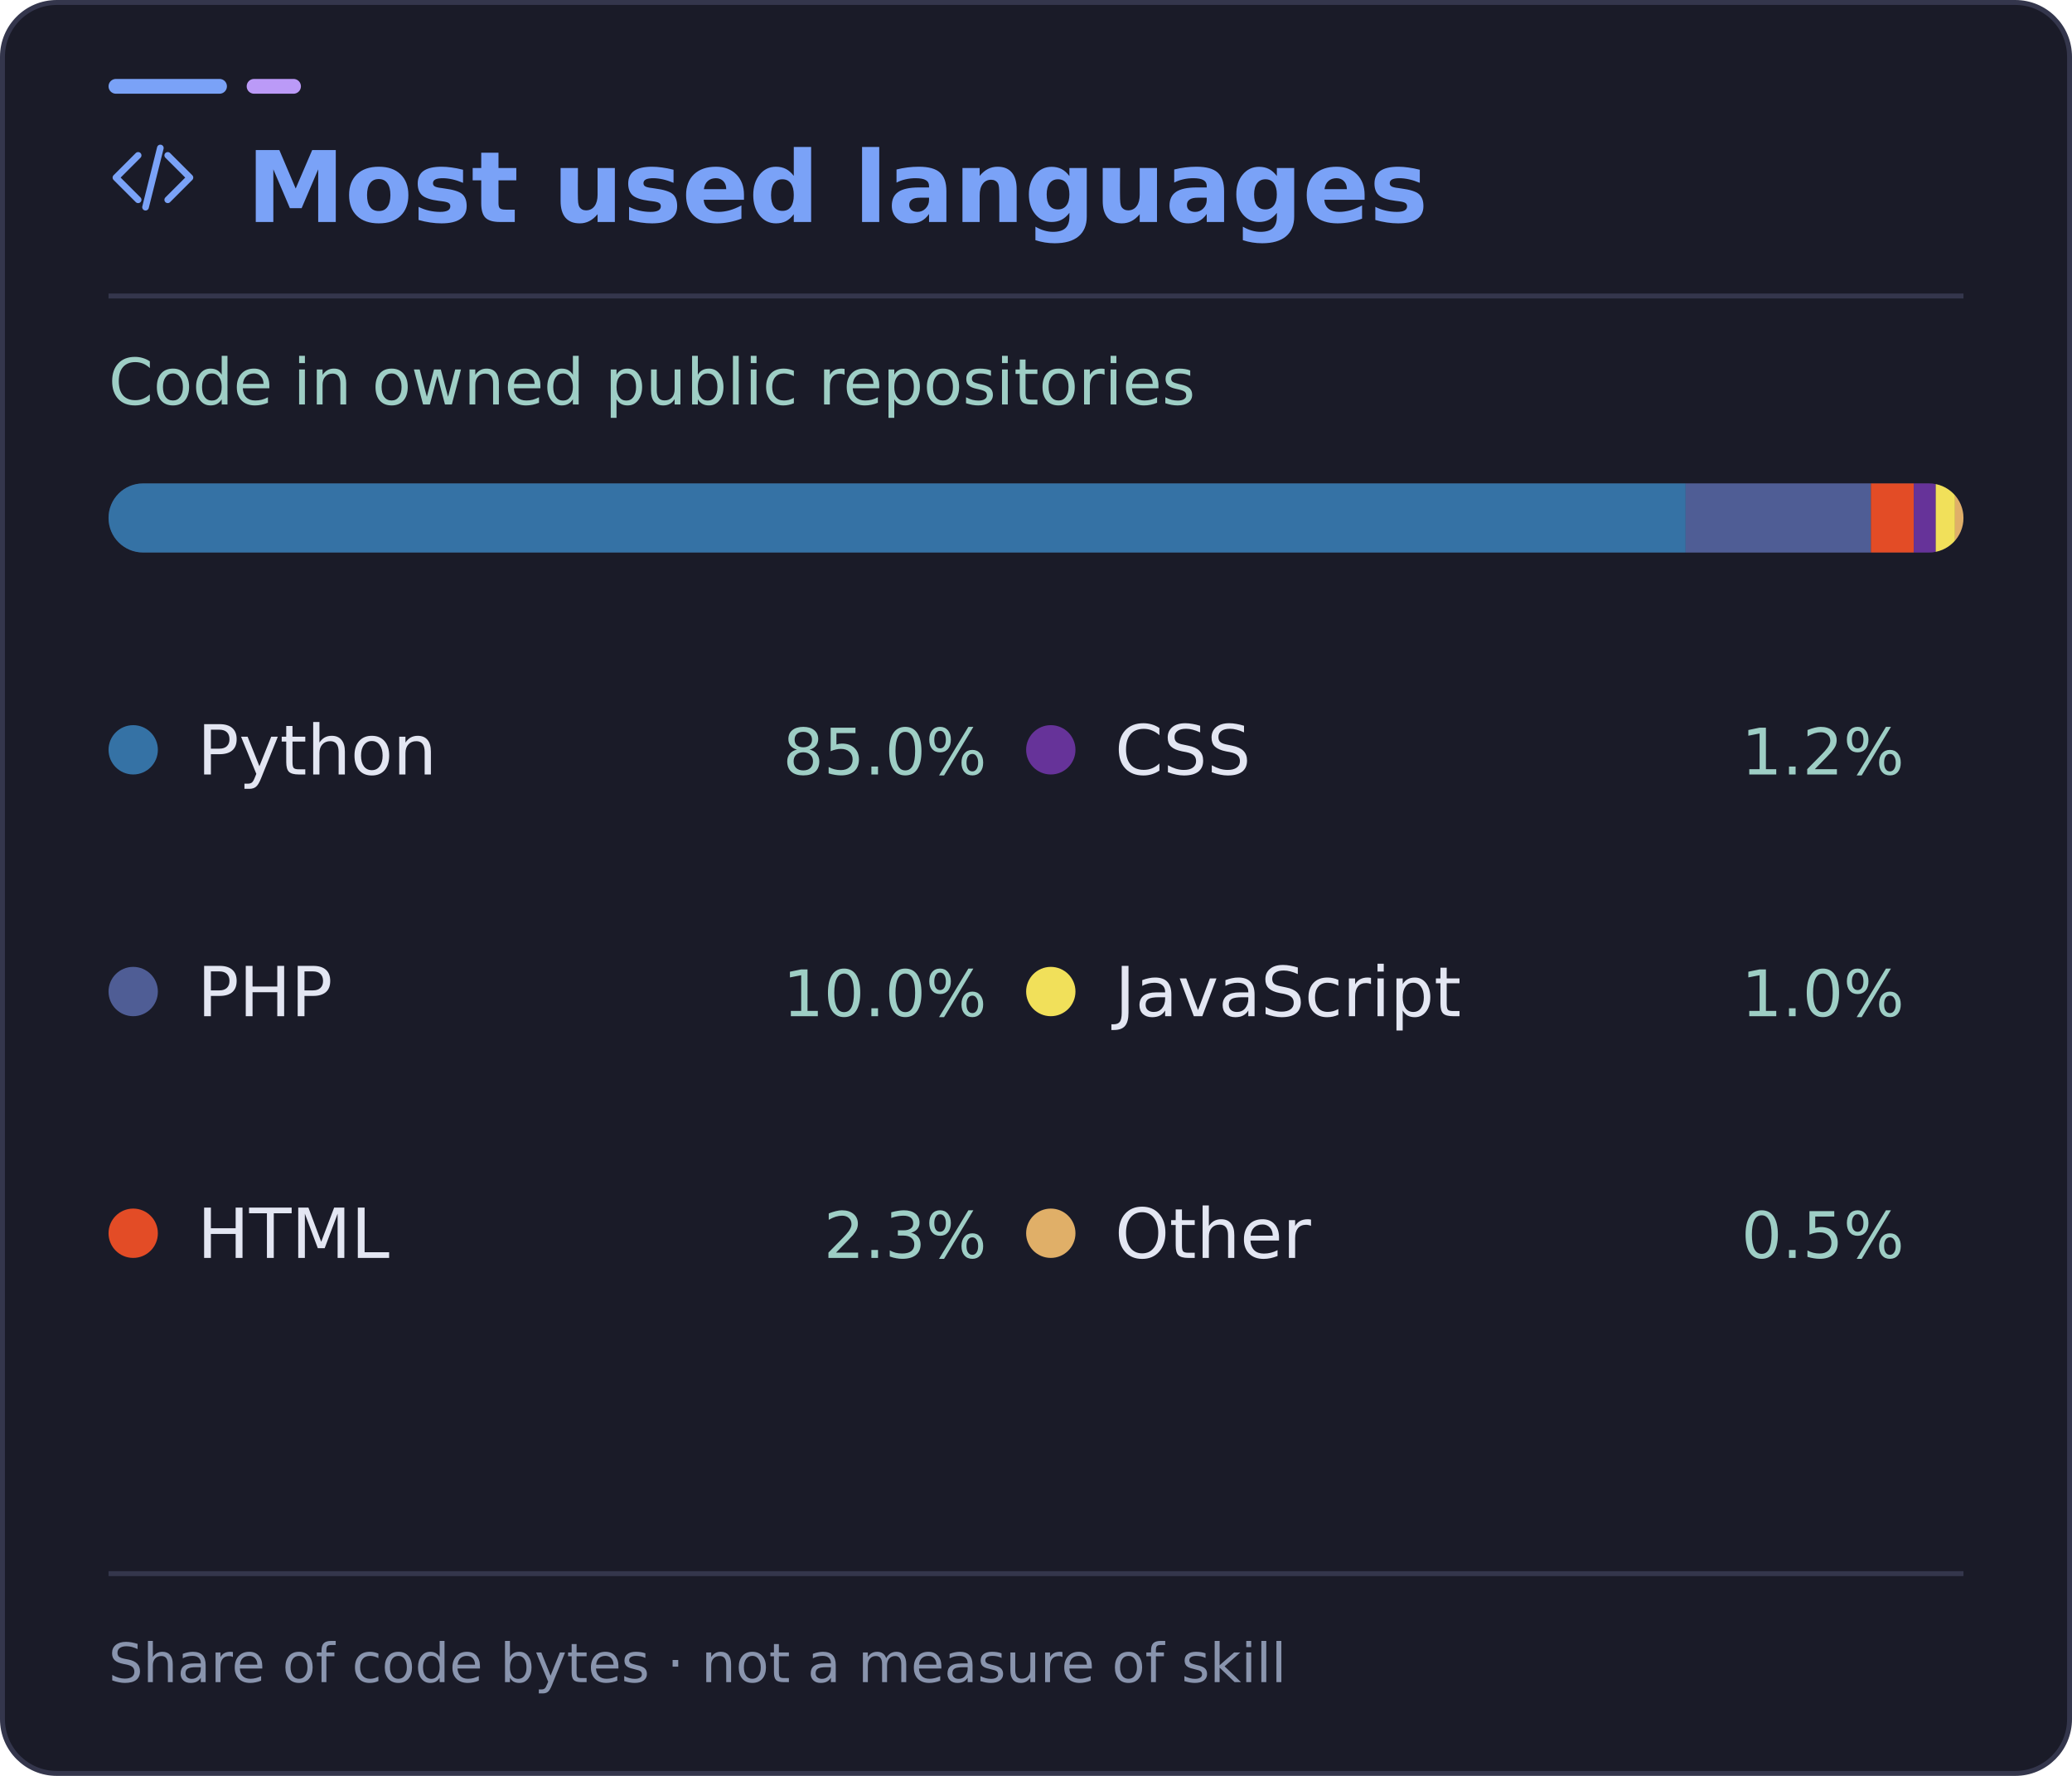
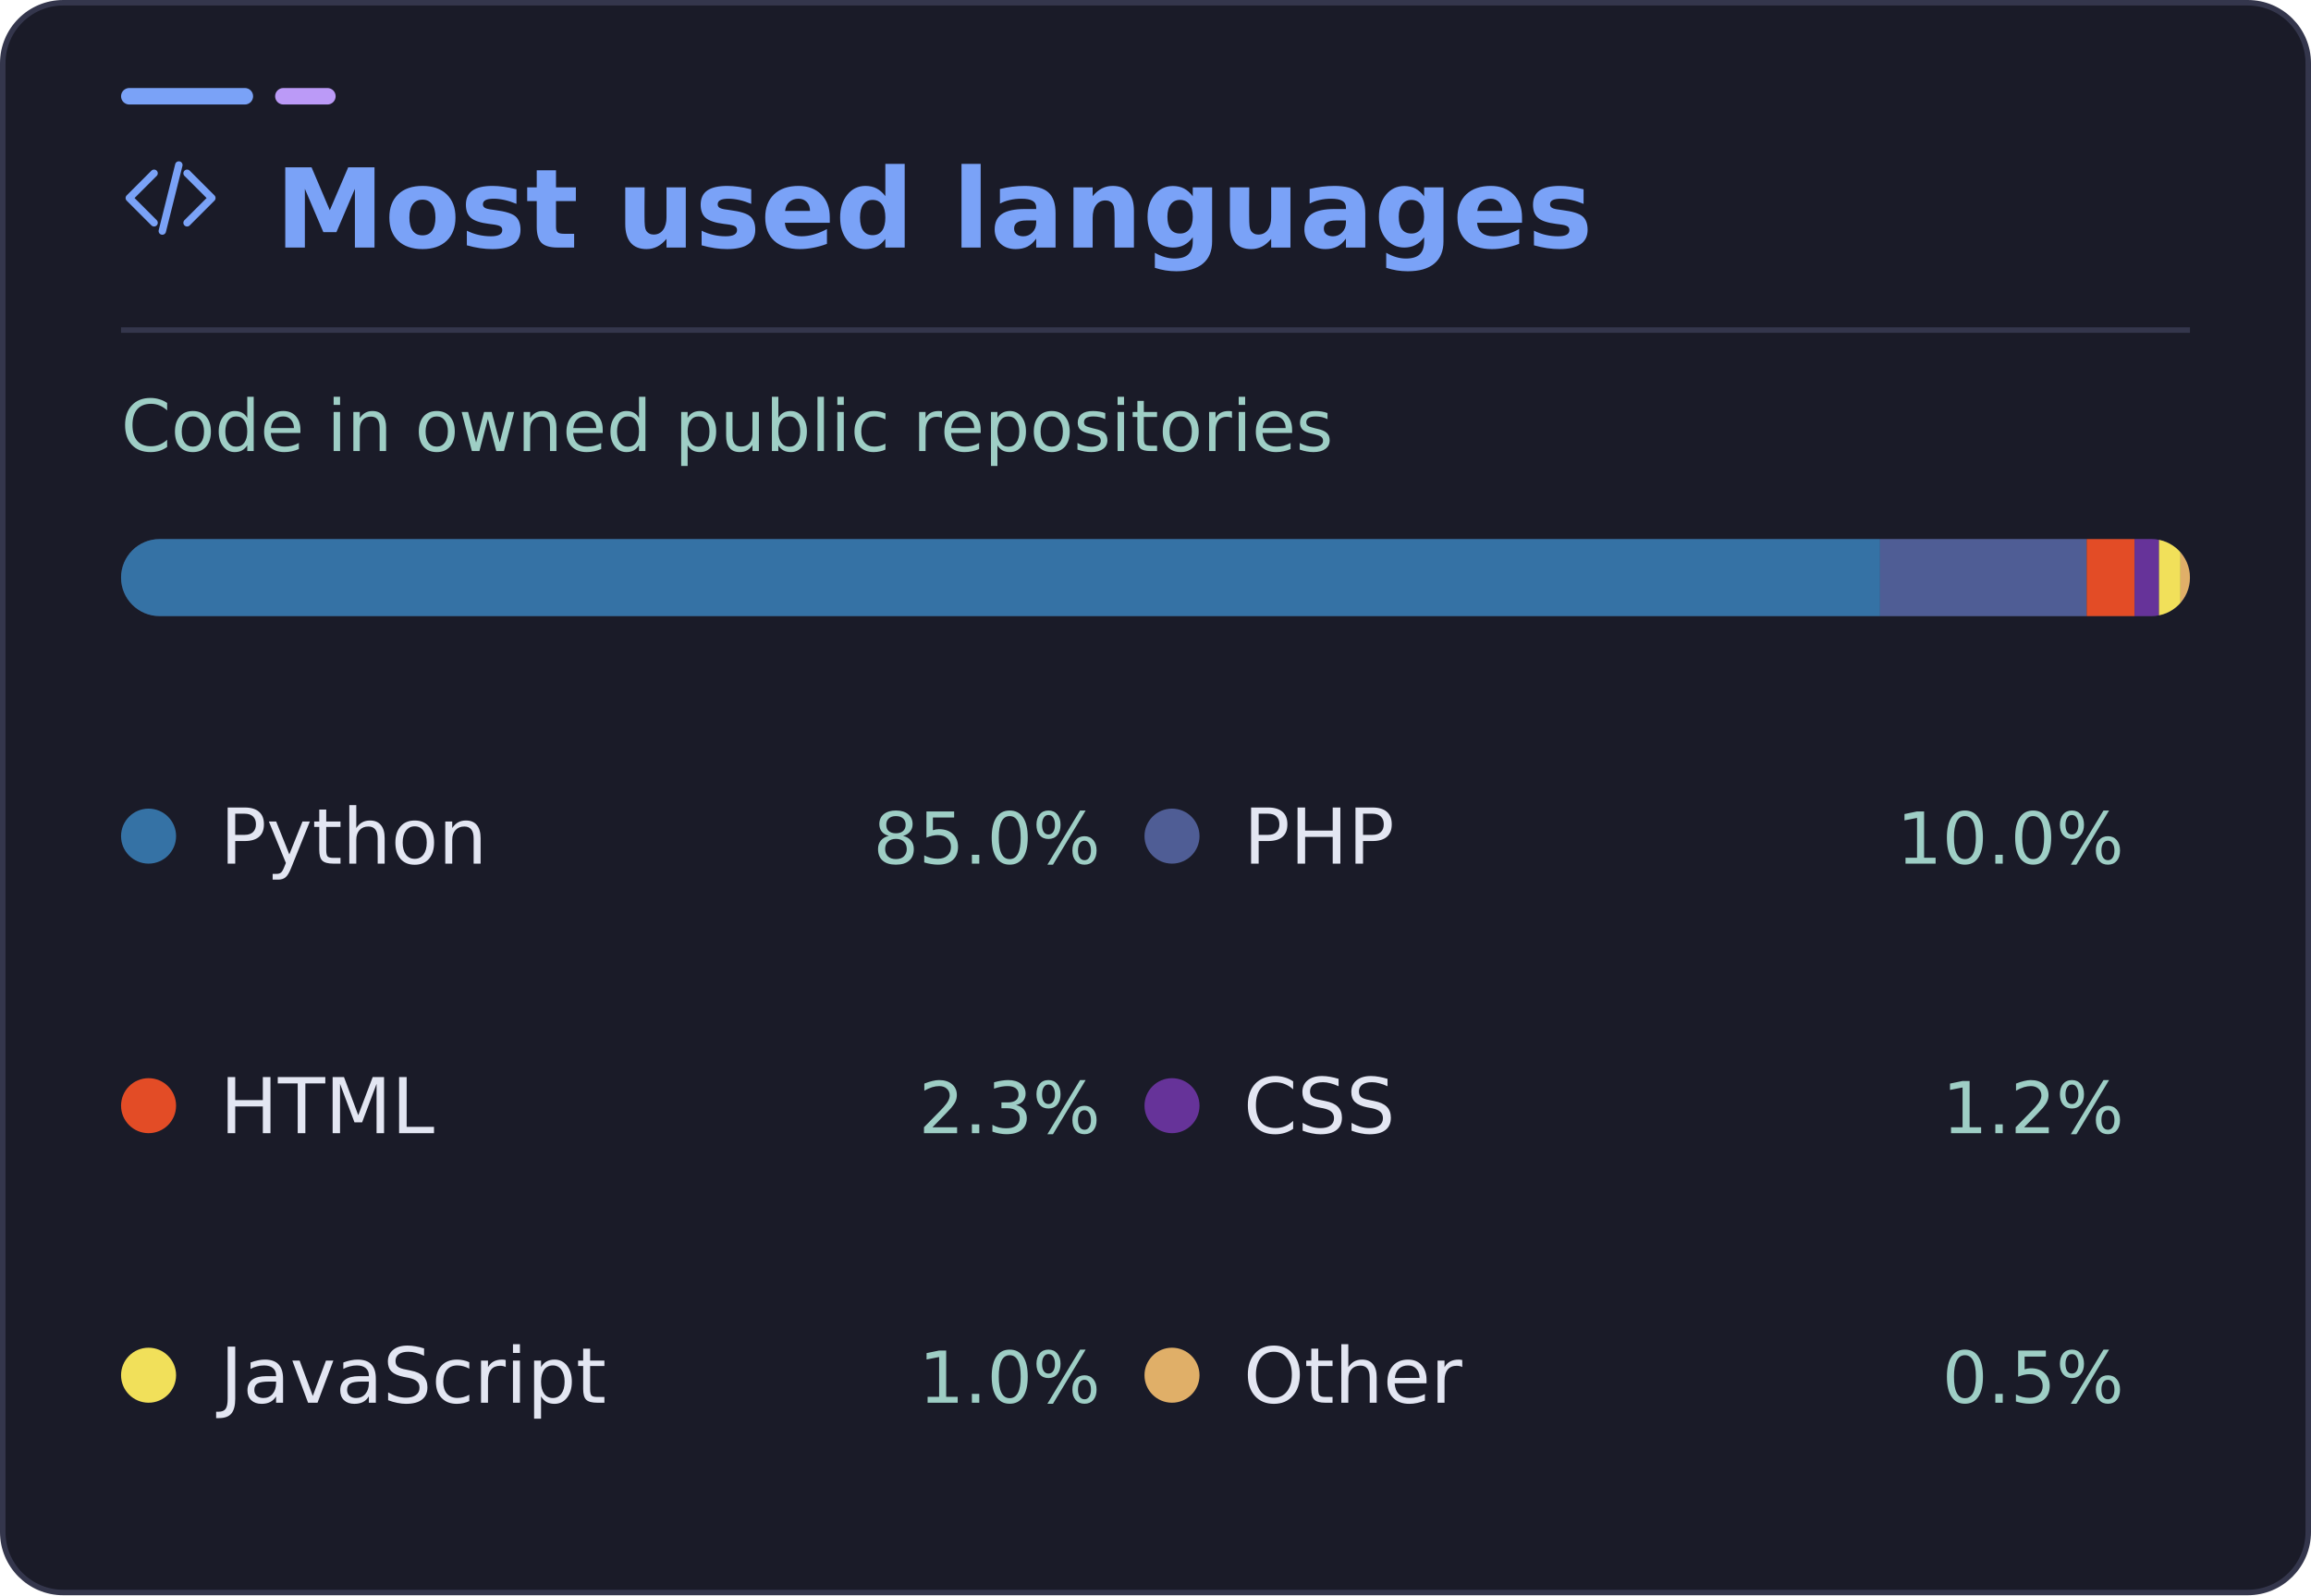
- <svg xmlns="http://www.w3.org/2000/svg" width="420" height="360" viewBox="0 0 420 360" role="img" aria-labelledby="title desc">
-   <rect x="0.5" y="0.5" width="419" height="359" rx="11" fill="#1a1b28" stroke="#34364c" />
+ <svg xmlns="http://www.w3.org/2000/svg" width="420" height="290" viewBox="0 0 420 290" role="img" aria-labelledby="title desc">
+   <rect x="0.5" y="0.5" width="419" height="289" rx="11" fill="#1a1b28" stroke="#34364c" />
  <rect x="22" y="16" width="24" height="3" rx="1.5" fill="#7aa2f7" />
  <rect x="50" y="16" width="11" height="3" rx="1.5" fill="#bb9af7" />
  <path d="M22 60H398" stroke="#34364c" />
  <g font-family="DejaVu Sans, Segoe UI, Arial, sans-serif">
    <svg x="22" y="27" width="18" height="18" viewBox="0 0 24 24" fill="none" stroke="#7aa2f7" stroke-width="1.8" stroke-linecap="round" stroke-linejoin="round" aria-hidden="true">
      <path d="m8 6-6 6 6 6m8-12 6 6-6 6m-2-14-4 16" />
    </svg>
    <text x="50" y="45" fill="#7aa2f7" font-size="20" font-weight="700">Most used languages</text>
    <text x="22" y="82" fill="#9ecec5" font-size="13">Code in owned public repositories</text>
    <defs>
      <clipPath id="bar">
        <rect x="22" y="98" width="376" height="14" rx="7" />
      </clipPath>
    </defs>
    <rect x="22" y="98" width="376" height="14" rx="7" fill="#34364c" />
    <g clip-path="url(#bar)">
      <rect x="22.00" y="98" width="319.69" height="14" fill="#3572A5" />
      <rect x="341.69" y="98" width="37.54" height="14" fill="#4F5D95" />
      <rect x="379.24" y="98" width="8.69" height="14" fill="#e34c26" />
      <rect x="387.93" y="98" width="4.45" height="14" fill="#663399" />
      <rect x="392.38" y="98" width="3.91" height="14" fill="#f1e05a" />
      <rect x="396.29" y="98" width="1.71" height="14" fill="#e0af68" />
    </g>
    <circle cx="27" cy="152" r="5" fill="#3572A5" />
    <text x="40" y="157" fill="#e3e6f2" font-size="14">Python</text>
    <text x="200" y="157" text-anchor="end" fill="#9ecec5" font-size="13">85.0%</text>
-     <circle cx="27" cy="201" r="5" fill="#4F5D95" />
-     <text x="40" y="206" fill="#e3e6f2" font-size="14">PHP</text>
-     <text x="200" y="206" text-anchor="end" fill="#9ecec5" font-size="13">10.0%</text>
-     <circle cx="27" cy="250" r="5" fill="#e34c26" />
-     <text x="40" y="255" fill="#e3e6f2" font-size="14">HTML</text>
-     <text x="200" y="255" text-anchor="end" fill="#9ecec5" font-size="13">2.3%</text>
-     <circle cx="213" cy="152" r="5" fill="#663399" />
-     <text x="226" y="157" fill="#e3e6f2" font-size="14">CSS</text>
-     <text x="386" y="157" text-anchor="end" fill="#9ecec5" font-size="13">1.2%</text>
-     <circle cx="213" cy="201" r="5" fill="#f1e05a" />
-     <text x="226" y="206" fill="#e3e6f2" font-size="14">JavaScript</text>
-     <text x="386" y="206" text-anchor="end" fill="#9ecec5" font-size="13">1.0%</text>
+     <circle cx="213" cy="152" r="5" fill="#4F5D95" />
+     <text x="226" y="157" fill="#e3e6f2" font-size="14">PHP</text>
+     <text x="386" y="157" text-anchor="end" fill="#9ecec5" font-size="13">10.0%</text>
+     <circle cx="27" cy="201" r="5" fill="#e34c26" />
+     <text x="40" y="206" fill="#e3e6f2" font-size="14">HTML</text>
+     <text x="200" y="206" text-anchor="end" fill="#9ecec5" font-size="13">2.3%</text>
+     <circle cx="213" cy="201" r="5" fill="#663399" />
+     <text x="226" y="206" fill="#e3e6f2" font-size="14">CSS</text>
+     <text x="386" y="206" text-anchor="end" fill="#9ecec5" font-size="13">1.2%</text>
+     <circle cx="27" cy="250" r="5" fill="#f1e05a" />
+     <text x="40" y="255" fill="#e3e6f2" font-size="14">JavaScript</text>
+     <text x="200" y="255" text-anchor="end" fill="#9ecec5" font-size="13">1.0%</text>
    <circle cx="213" cy="250" r="5" fill="#e0af68" />
    <text x="226" y="255" fill="#e3e6f2" font-size="14">Other</text>
    <text x="386" y="255" text-anchor="end" fill="#9ecec5" font-size="13">0.5%</text>
-     <path d="M22 319H398" stroke="#34364c" />
-     <text x="22" y="341" fill="#8994ad" font-size="11">Share of code bytes · not a measure of skill</text>
  </g>
</svg>
